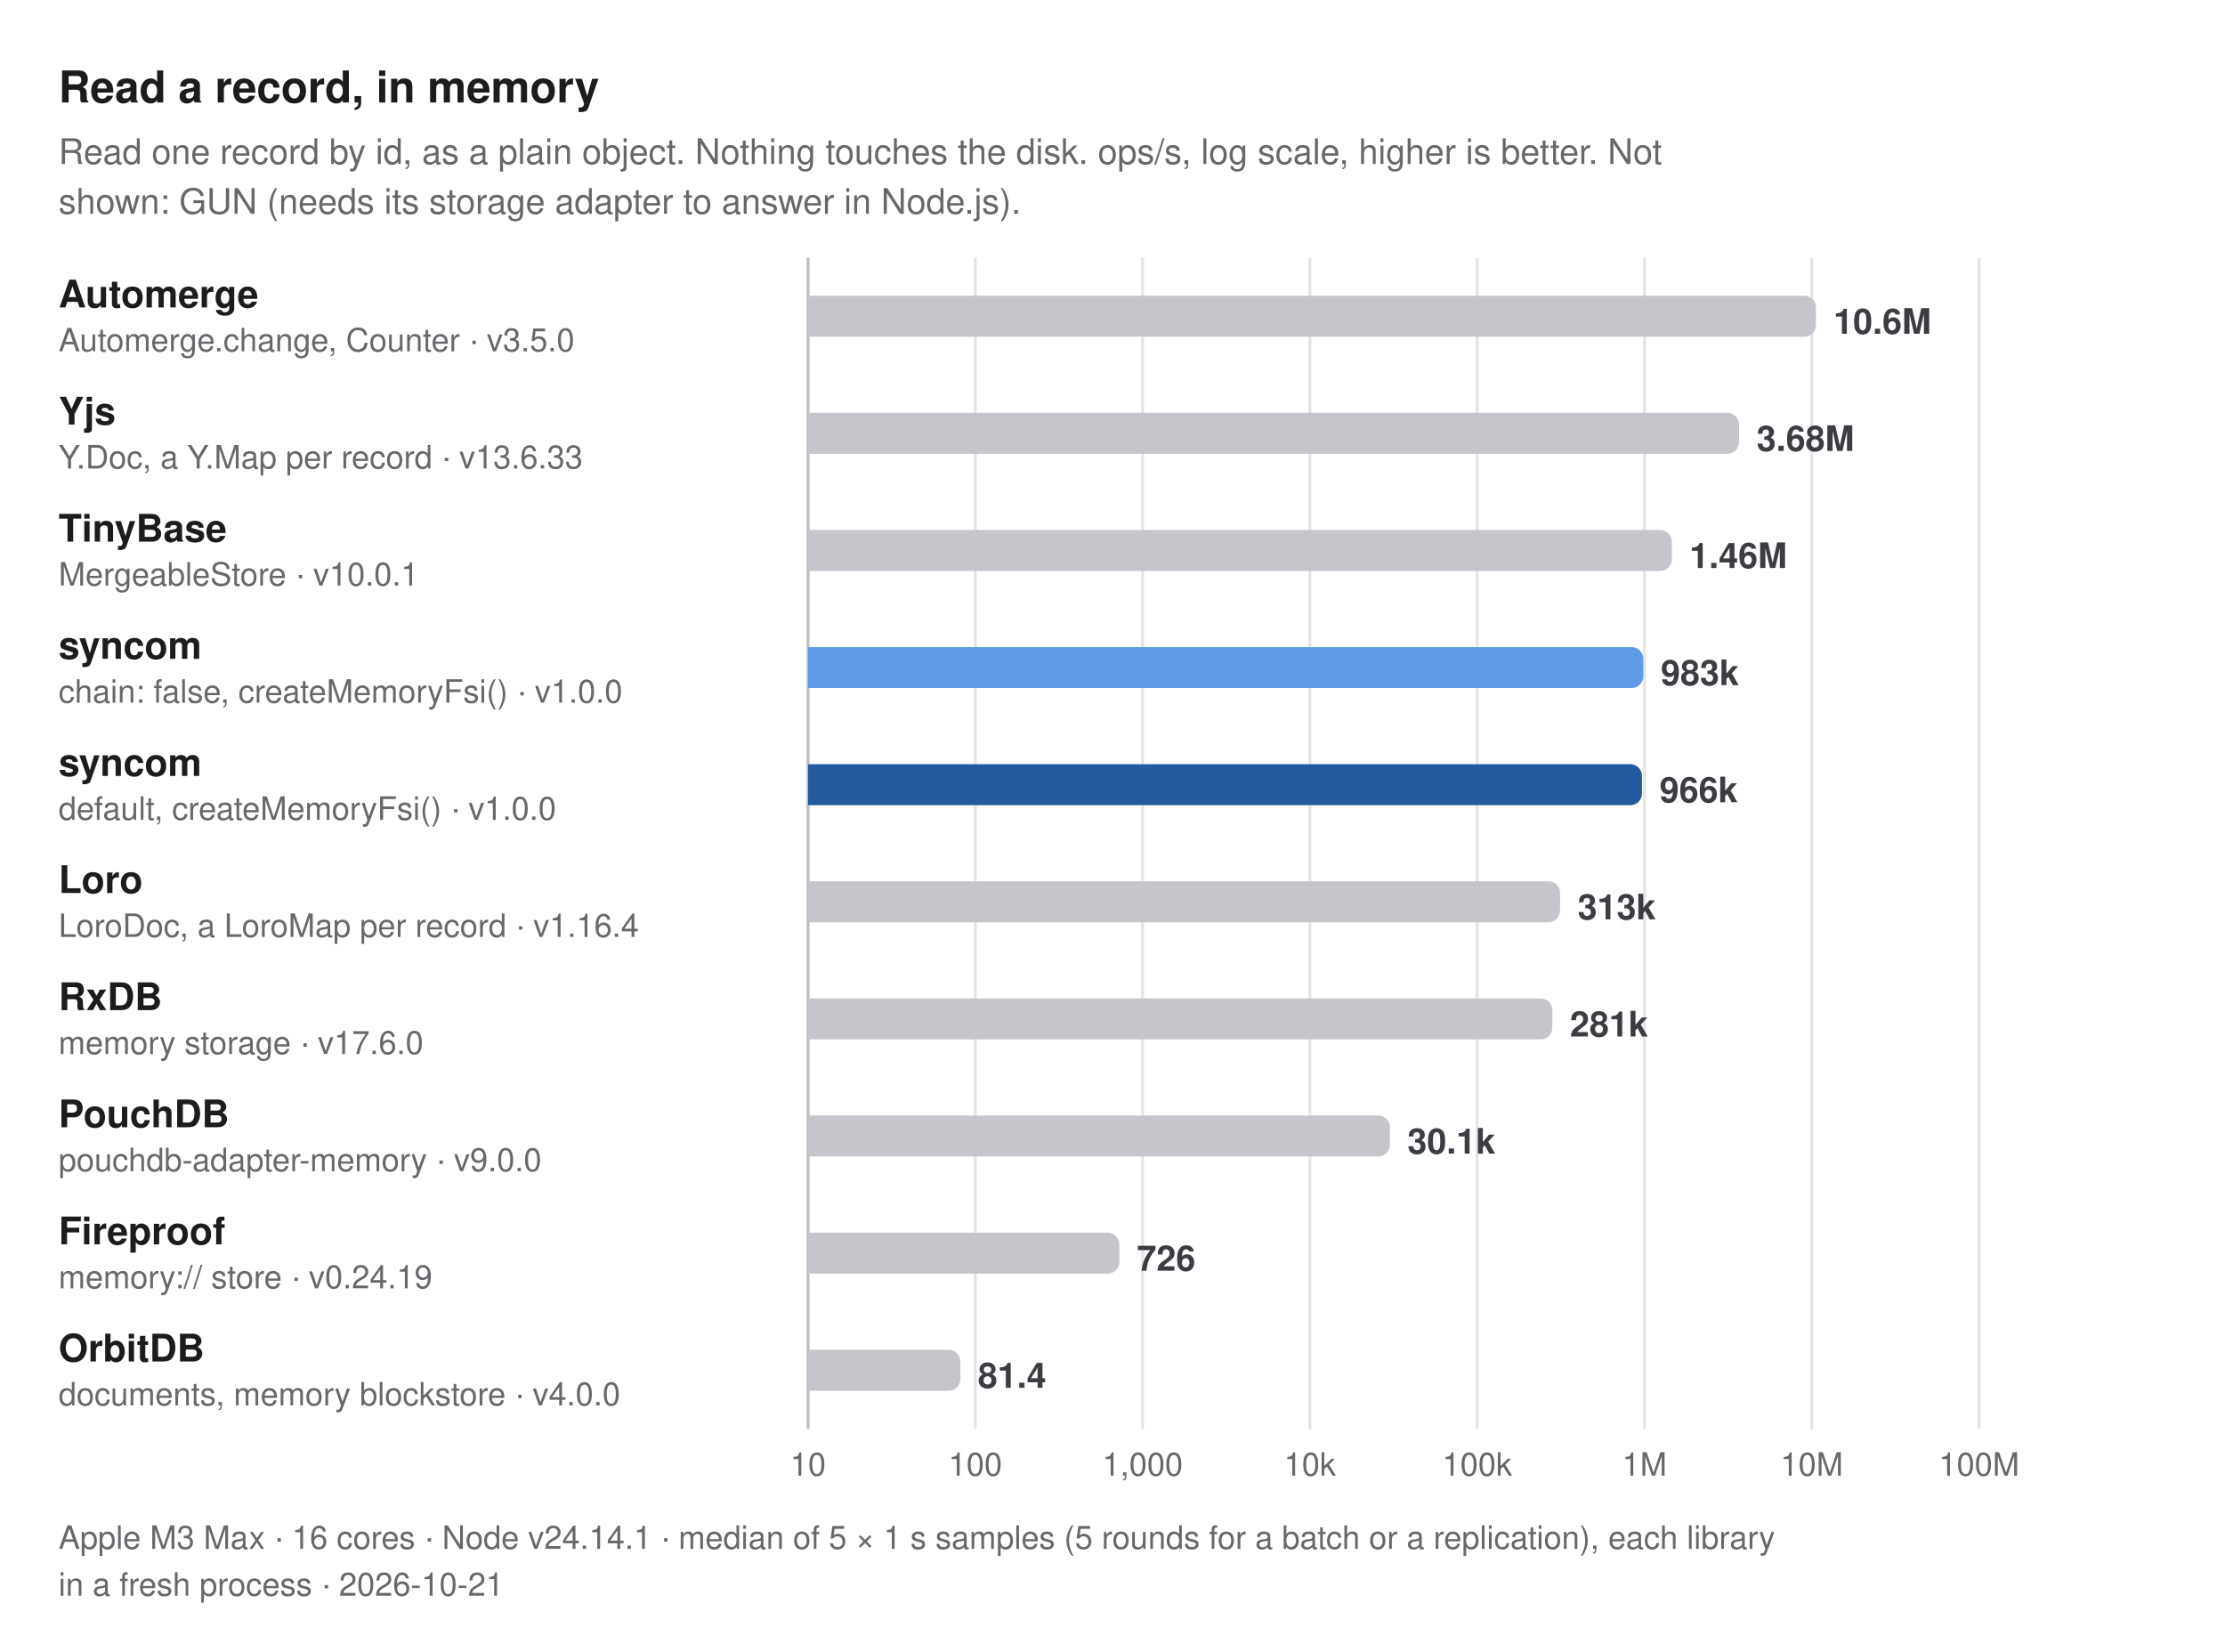
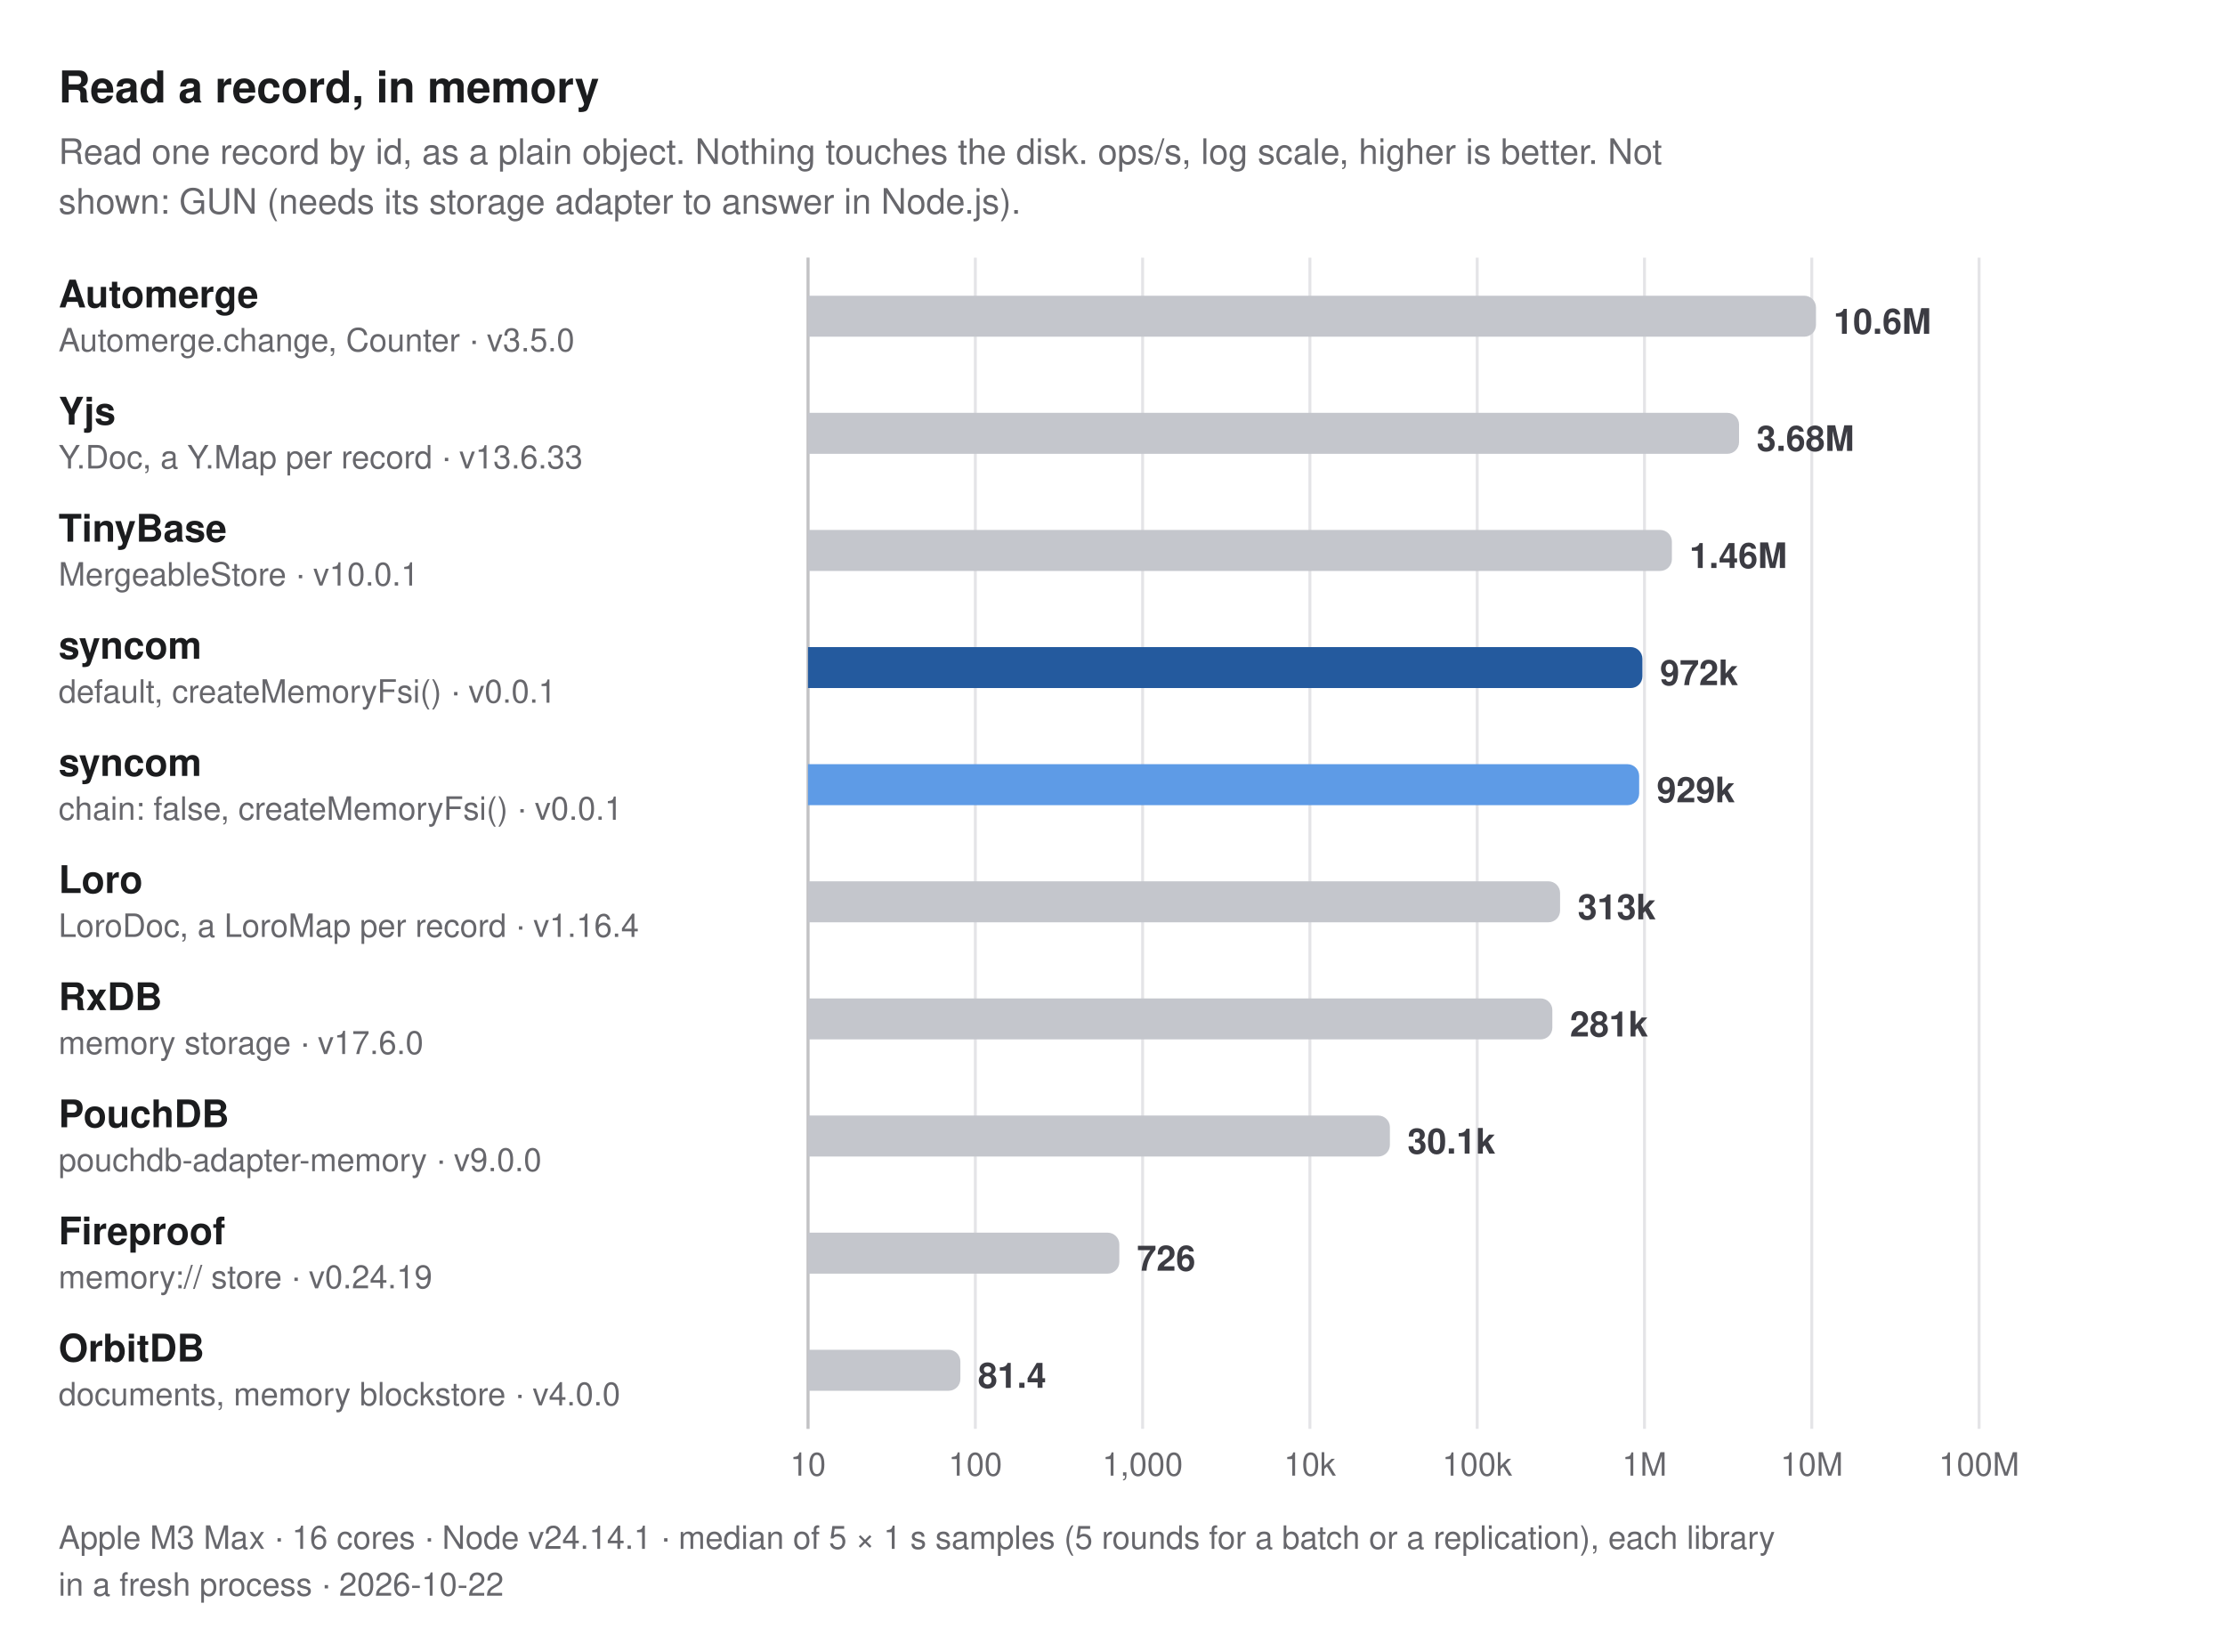
<svg xmlns="http://www.w3.org/2000/svg" width="760" height="564" viewBox="0 0 760 564" role="img" aria-label="Read a record, in memory. Read one record by id, as a plain object. Nothing touches the disk. ops/s, log scale, higher is better. Not shown: GUN (needs its storage adapter to answer in Node.js).">
  <style>
  text { font-family: -apple-system, BlinkMacSystemFont, "Segoe UI", Helvetica, Arial, sans-serif; }
  .title { font-size: 15px; font-weight: 700; fill: #1b1c1e; }
  .subtitle, .caption { font-size: 12px; fill: #67676c; }
  .caption { font-size: 11px; }
  .group { font-size: 11px; font-weight: 600; letter-spacing: 0.06em; fill: #67676c; }
  .label { font-size: 13px; font-weight: 600; fill: #1b1c1e; }
  .label.primary, .label.secondary { font-weight: 700; }
  .sublabel { font-size: 11px; fill: #67676c; }
  .value { font-size: 12px; font-weight: 600; fill: #3c3c43; font-variant-numeric: tabular-nums; }
  .value.small { font-size: 10px; }
  .legend { font-size: 11px; fill: #3c3c43; }
  .tick { font-size: 11px; fill: #67676c; font-variant-numeric: tabular-nums; }
  .grid { stroke: #e4e4e7; stroke-width: 1; }
  .axis { stroke: #c2c2c4; stroke-width: 1; }
  .ref { stroke: #67676c; stroke-width: 1; stroke-dasharray: 3 3; }
  .bar { fill: #c4c6cc; }
  .bar.primary { fill: #245a9e; }
  .bar.secondary { fill: #5e9be6; }
  @media (prefers-color-scheme: dark) {
    .title, .label { fill: #dfdfd6; }
    .subtitle, .caption, .group, .sublabel, .tick { fill: #98989f; }
    .value, .legend { fill: #c2c2c4; }
    .grid { stroke: #2e2e32; }
    .axis { stroke: #48484c; }
    .ref { stroke: #98989f; }
    .bar { fill: #46474e; }
    .bar.primary { fill: #8dbcf2; }
    .bar.secondary { fill: #3d7bd0; }
  }
</style>
  <text class="title" x="20" y="35">Read a record, in memory</text>
  <text class="subtitle" x="20" y="56">Read one record by id, as a plain object. Nothing touches the disk. ops/s, log scale, higher is better. Not</text>
  <text class="subtitle" x="20" y="73">shown: GUN (needs its storage adapter to answer in Node.js).</text>
  <line class="grid" x1="276" y1="88" x2="276" y2="488" />
  <text class="tick" x="276" y="504" text-anchor="middle">10</text>
  <line class="grid" x1="333.143" y1="88" x2="333.143" y2="488" />
  <text class="tick" x="333.143" y="504" text-anchor="middle">100</text>
  <line class="grid" x1="390.286" y1="88" x2="390.286" y2="488" />
  <text class="tick" x="390.286" y="504" text-anchor="middle">1,000</text>
  <line class="grid" x1="447.429" y1="88" x2="447.429" y2="488" />
  <text class="tick" x="447.429" y="504" text-anchor="middle">10k</text>
  <line class="grid" x1="504.571" y1="88" x2="504.571" y2="488" />
  <text class="tick" x="504.571" y="504" text-anchor="middle">100k</text>
  <line class="grid" x1="561.714" y1="88" x2="561.714" y2="488" />
  <text class="tick" x="561.714" y="504" text-anchor="middle">1M</text>
  <line class="grid" x1="618.857" y1="88" x2="618.857" y2="488" />
  <text class="tick" x="618.857" y="504" text-anchor="middle">10M</text>
  <line class="grid" x1="676" y1="88" x2="676" y2="488" />
  <text class="tick" x="676" y="504" text-anchor="middle">100M</text>
  <line class="axis" x1="276" y1="88" x2="276" y2="488" />
  <g>
    <text class="label" x="20" y="105">Automerge</text>
    <text class="sublabel" x="20" y="120">Automerge.change, Counter · v3.5.0</text>
    <path class="bar" d="M276,101H616.292A4,4 0 0 1 620.292,105V111A4,4 0 0 1 616.292,115H276Z" />
    <text class="value" x="626.292" y="114">10.6M</text>
  </g>
  <g>
    <text class="label" x="20" y="145">Yjs</text>
    <text class="sublabel" x="20" y="160">Y.Doc, a Y.Map per record · v13.6.33</text>
    <path class="bar" d="M276,141H590.017A4,4 0 0 1 594.017,145V151A4,4 0 0 1 590.017,155H276Z" />
    <text class="value" x="600.017" y="154">3.68M</text>
  </g>
  <g>
    <text class="label" x="20" y="185">TinyBase</text>
    <text class="sublabel" x="20" y="200">MergeableStore · v10.0.1</text>
    <path class="bar" d="M276,181H567.072A4,4 0 0 1 571.072,185V191A4,4 0 0 1 567.072,195H276Z" />
    <text class="value" x="577.072" y="194">1.46M</text>
  </g>
  <g>
-     <text class="label secondary" x="20" y="225">syncom</text>
-     <text class="sublabel" x="20" y="240">chain: false, createMemoryFsi() · v1.0.0</text>
-     <path class="bar secondary" d="M276,221H557.287A4,4 0 0 1 561.287,225V231A4,4 0 0 1 557.287,235H276Z" />
-     <text class="value" x="567.287" y="234">983k</text>
+     <text class="label primary" x="20" y="225">syncom</text>
+     <text class="sublabel" x="20" y="240">default, createMemoryFsi() · v0.0.1</text>
+     <path class="bar primary" d="M276,221H557.006A4,4 0 0 1 561.006,225V231A4,4 0 0 1 557.006,235H276Z" />
+     <text class="value" x="567.006" y="234">972k</text>
  </g>
  <g>
-     <text class="label primary" x="20" y="265">syncom</text>
-     <text class="sublabel" x="20" y="280">default, createMemoryFsi() · v1.0.0</text>
-     <path class="bar primary" d="M276,261H556.867A4,4 0 0 1 560.867,265V271A4,4 0 0 1 556.867,275H276Z" />
-     <text class="value" x="566.867" y="274">966k</text>
+     <text class="label secondary" x="20" y="265">syncom</text>
+     <text class="sublabel" x="20" y="280">chain: false, createMemoryFsi() · v0.0.1</text>
+     <path class="bar secondary" d="M276,261H555.894A4,4 0 0 1 559.894,265V271A4,4 0 0 1 555.894,275H276Z" />
+     <text class="value" x="565.894" y="274">929k</text>
  </g>
  <g>
    <text class="label" x="20" y="305">Loro</text>
    <text class="sublabel" x="20" y="320">LoroDoc, a LoroMap per record · v1.16.4</text>
    <path class="bar" d="M276,301H528.884A4,4 0 0 1 532.884,305V311A4,4 0 0 1 528.884,315H276Z" />
    <text class="value" x="538.884" y="314">313k</text>
  </g>
  <g>
    <text class="label" x="20" y="345">RxDB</text>
    <text class="sublabel" x="20" y="360">memory storage · v17.6.0</text>
    <path class="bar" d="M276,341H526.24A4,4 0 0 1 530.24,345V351A4,4 0 0 1 526.24,355H276Z" />
    <text class="value" x="536.24" y="354">281k</text>
  </g>
  <g>
    <text class="label" x="20" y="385">PouchDB</text>
    <text class="sublabel" x="20" y="400">pouchdb-adapter-memory · v9.0.0</text>
    <path class="bar" d="M276,381H470.754A4,4 0 0 1 474.754,385V391A4,4 0 0 1 470.754,395H276Z" />
    <text class="value" x="480.754" y="394">30.1k</text>
  </g>
  <g>
    <text class="label" x="20" y="425">Fireproof</text>
    <text class="sublabel" x="20" y="440">memory:// store · v0.24.19</text>
    <path class="bar" d="M276,421H378.335A4,4 0 0 1 382.335,425V431A4,4 0 0 1 378.335,435H276Z" />
    <text class="value" x="388.335" y="434">726</text>
  </g>
  <g>
    <text class="label" x="20" y="465">OrbitDB</text>
    <text class="sublabel" x="20" y="480">documents, memory blockstore · v4.0.0</text>
    <path class="bar" d="M276,461H324.036A4,4 0 0 1 328.036,465V471A4,4 0 0 1 324.036,475H276Z" />
    <text class="value" x="334.036" y="474">81.4</text>
  </g>
  <text class="caption" x="20" y="529">Apple M3 Max · 16 cores · Node v24.14.1 · median of 5 × 1 s samples (5 rounds for a batch or a replication), each library</text>
-   <text class="caption" x="20" y="545">in a fresh process · 2026-10-21</text>
+   <text class="caption" x="20" y="545">in a fresh process · 2026-10-22</text>
</svg>
